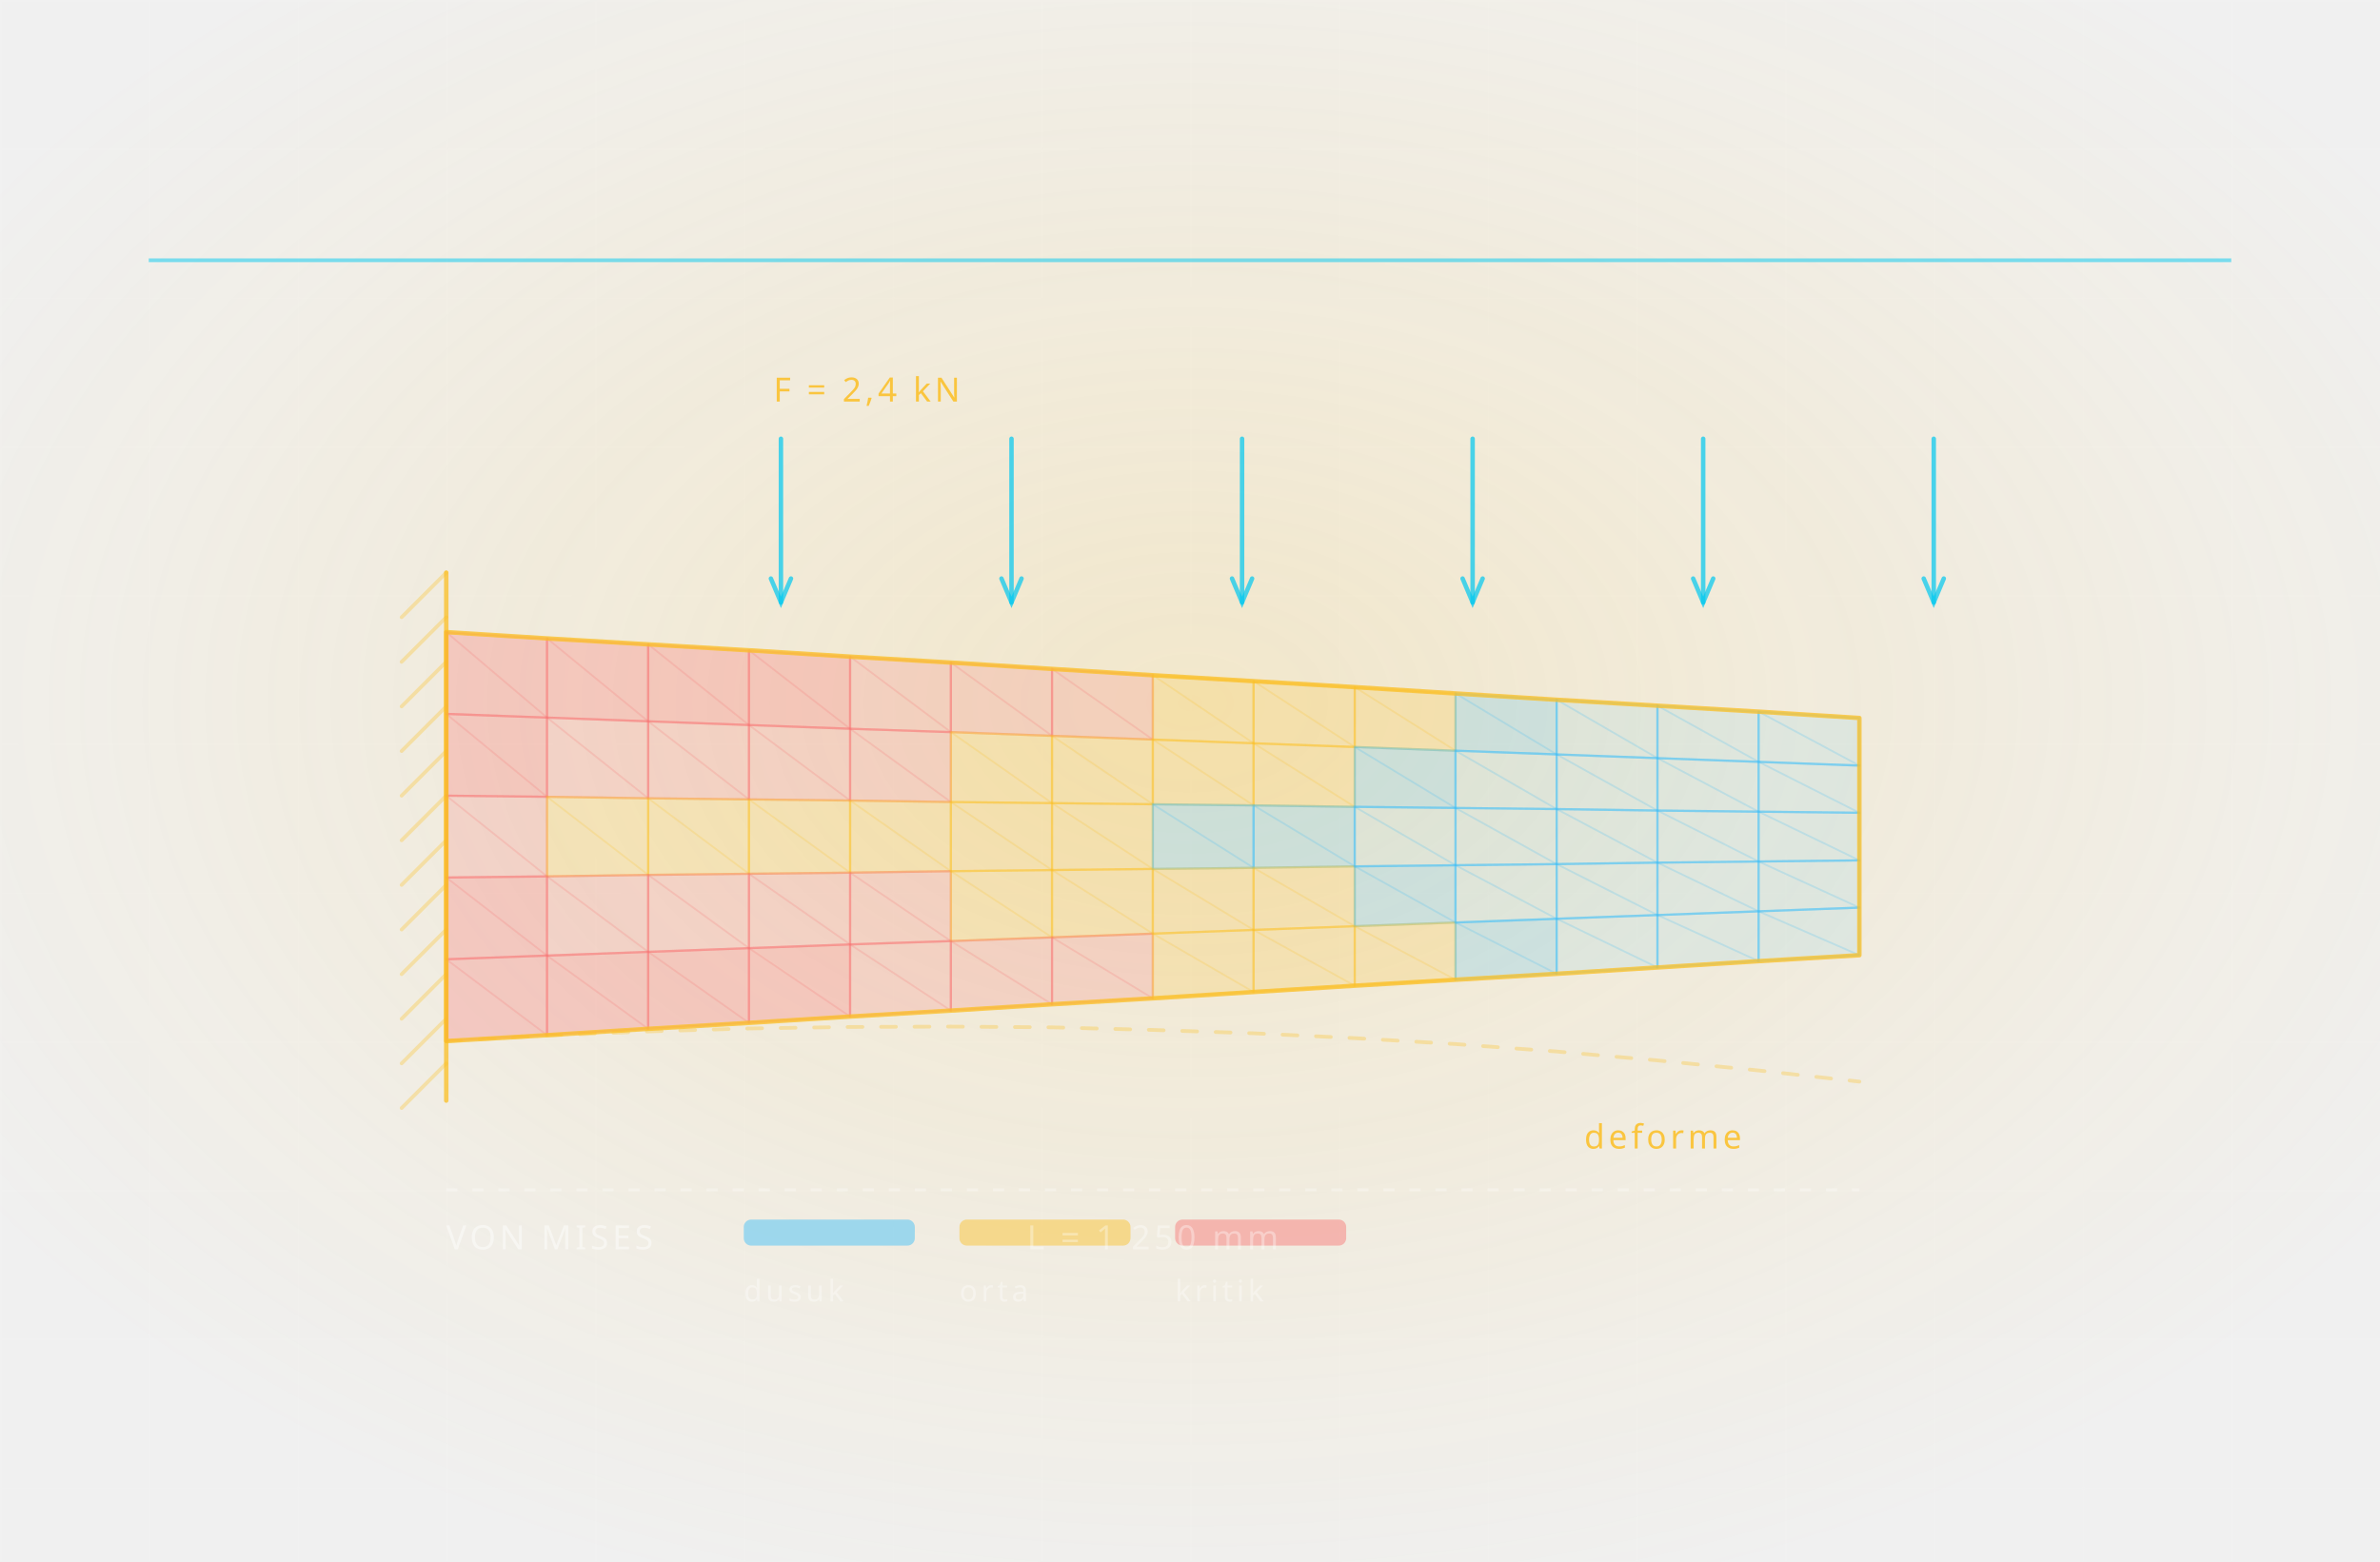
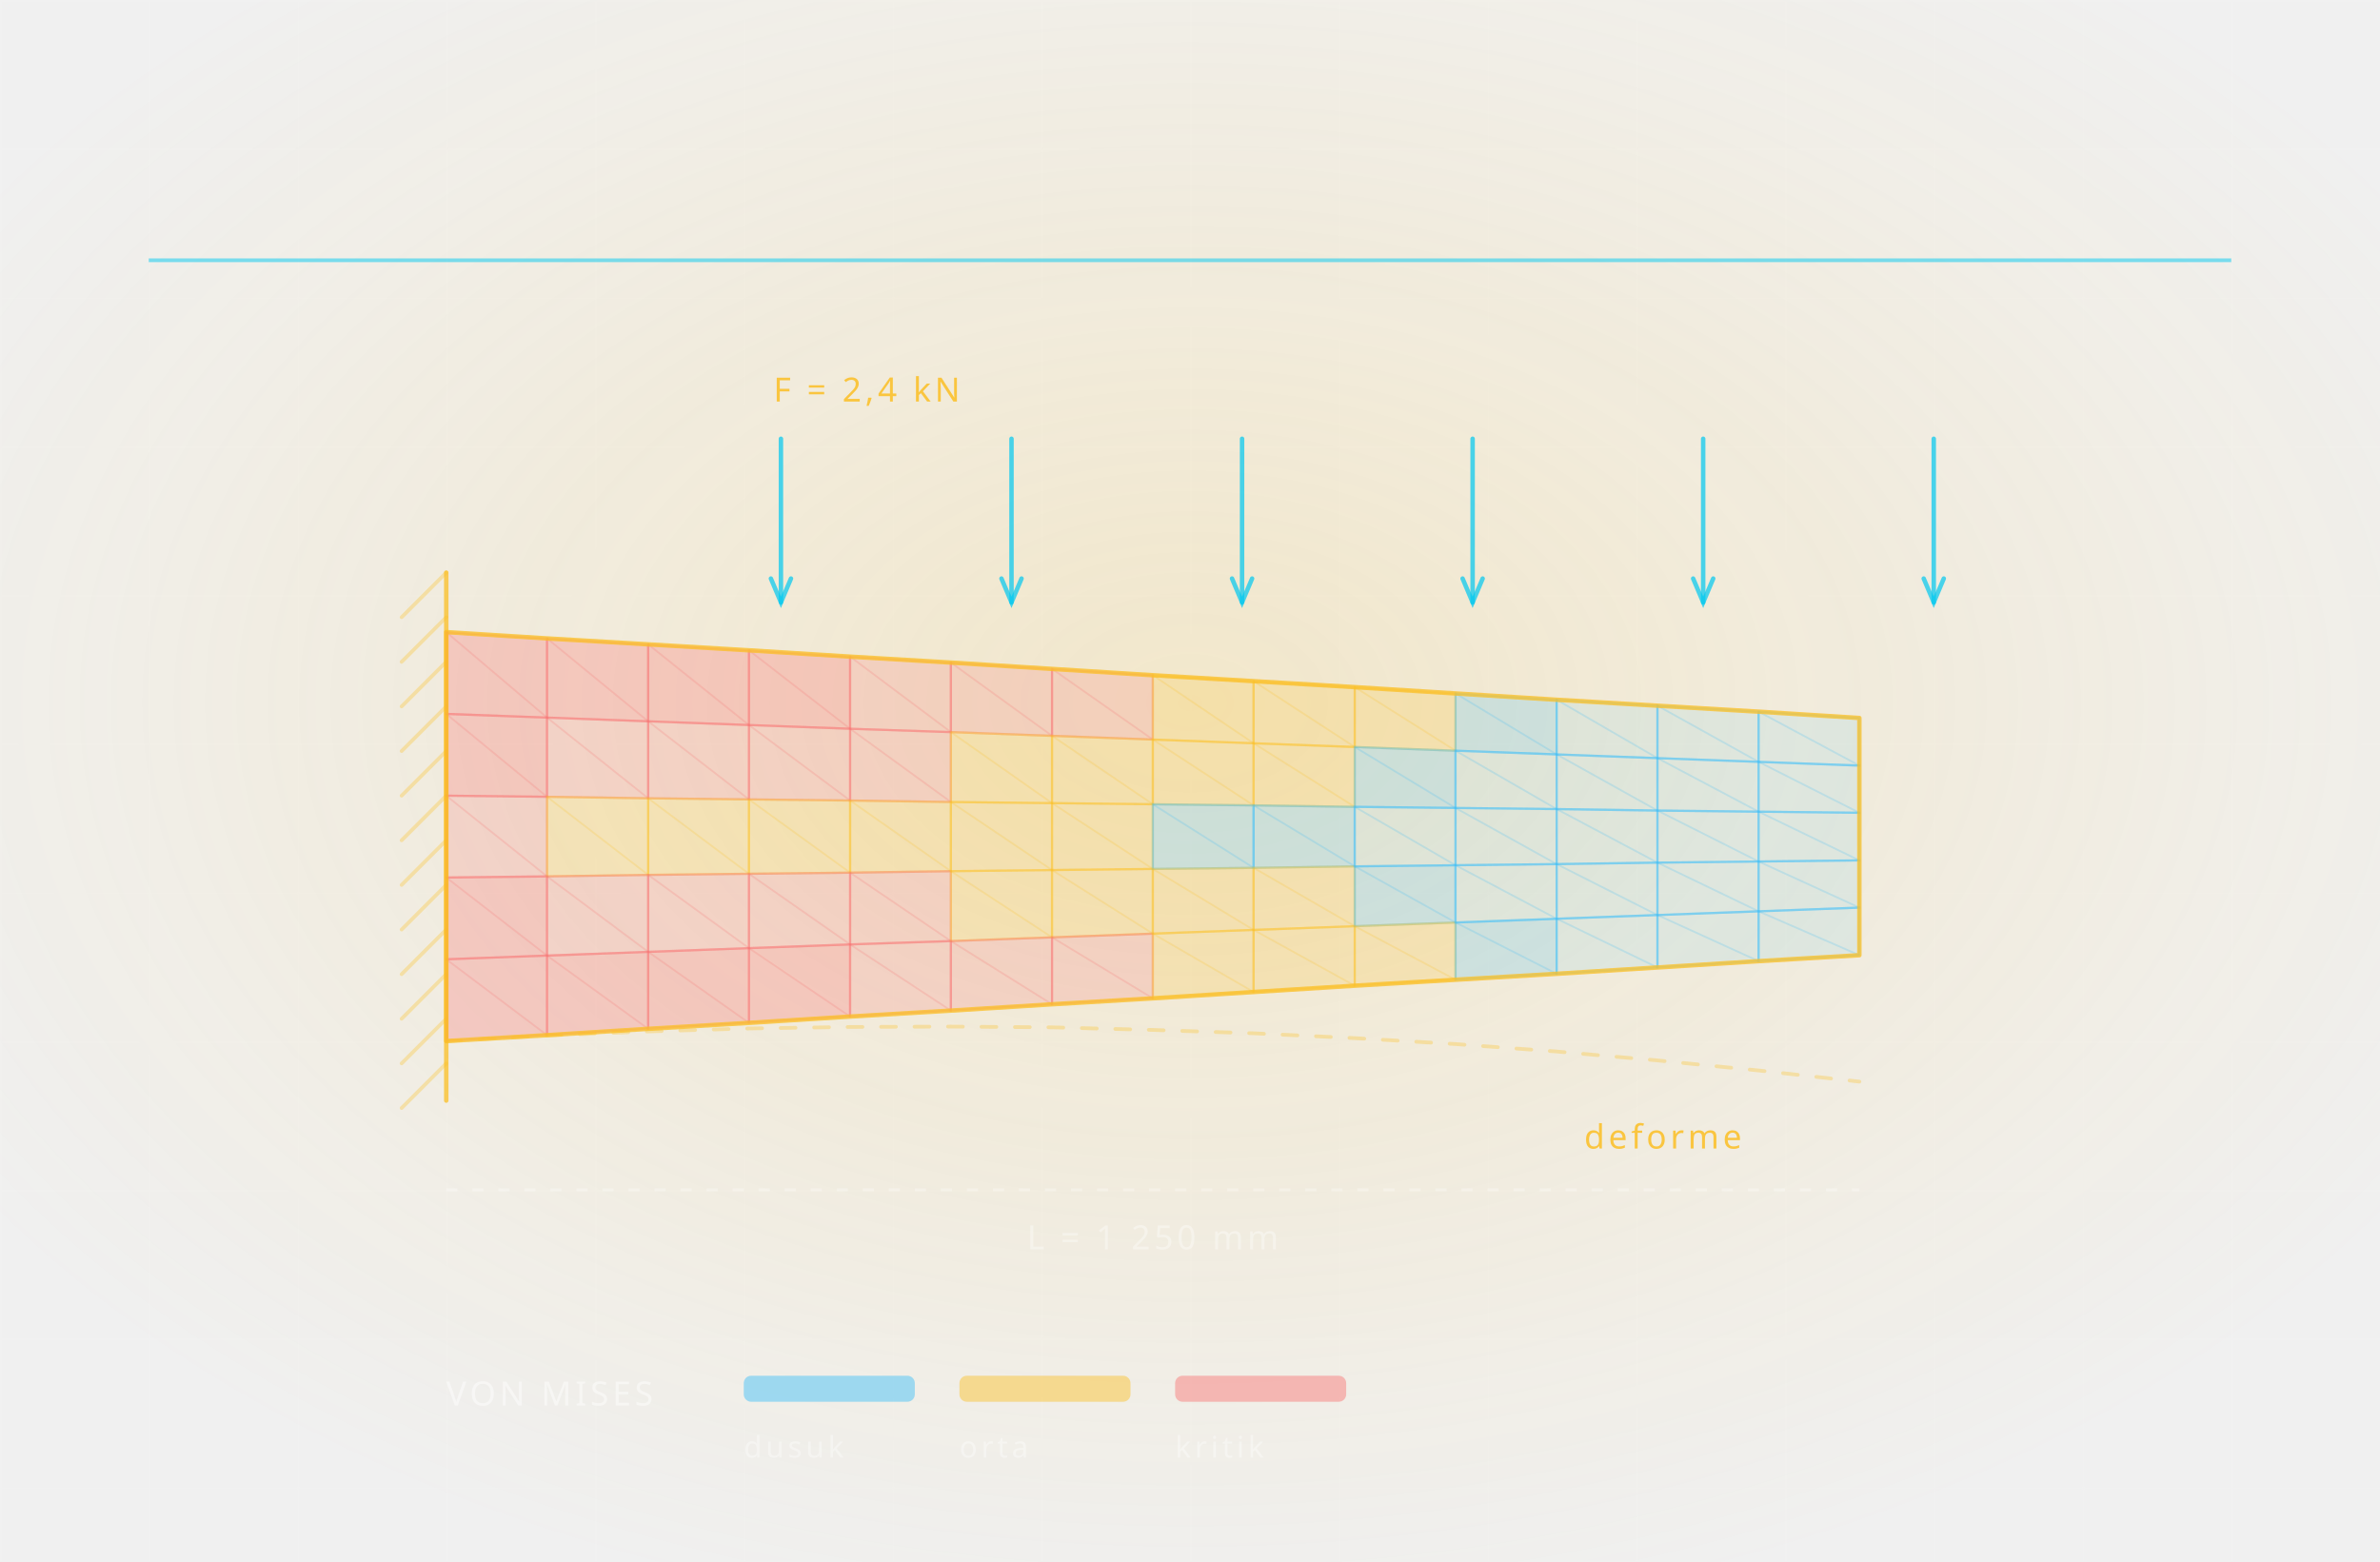
<svg xmlns="http://www.w3.org/2000/svg" viewBox="0 0 640 420" width="640" height="420" role="img">
  <defs>
    <pattern id="g" width="40" height="40" patternUnits="userSpaceOnUse">
      <path d="M40 0H0V40" fill="none" stroke="rgba(255,255,255,.05)" stroke-width="1" />
    </pattern>
    <radialGradient id="glow" cx="50%" cy="45%" r="60%">
      <stop offset="0%" stop-color="#fbbf24" stop-opacity=".18" />
      <stop offset="100%" stop-color="#fbbf24" stop-opacity="0" />
    </radialGradient>
    <linearGradient id="fade" x1="0" y1="0" x2="0" y2="1">
      <stop offset="0%" stop-color="#fbbf24" stop-opacity=".55" />
      <stop offset="100%" stop-color="#fbbf24" stop-opacity=".08" />
    </linearGradient>
  </defs>
  <style>
.ln{fill:none;stroke:#fbbf24;stroke-opacity:.75;stroke-width:1.2;stroke-linejoin:round;stroke-linecap:round}
.ln2{fill:none;stroke:#fbbf24;stroke-opacity:.32;stroke-width:1;stroke-linejoin:round;stroke-linecap:round}
.cy{fill:none;stroke:#00c8f0;stroke-opacity:.7;stroke-width:1.2;stroke-linecap:round}
.fl{fill:#fbbf24;fill-opacity:.06}
.nd{fill:#fbbf24}
.dim{fill:none;stroke:rgba(255,255,255,.28);stroke-width:.8;stroke-dasharray:3 4}
.blink{animation:bk 3.2s ease-in-out infinite}
.blink:nth-of-type(2n){animation-delay:.5s}
.blink:nth-of-type(3n){animation-delay:1.1s}
.blink:nth-of-type(5n){animation-delay:1.7s}
@keyframes bk{0%,100%{opacity:.2}50%{opacity:1}}
.draw{stroke-dasharray:6 8;animation:dr 5s linear infinite}
@keyframes dr{to{stroke-dashoffset:-56}}
.scan{animation:sc 7s cubic-bezier(.6,0,.4,1) infinite}
@keyframes sc{0%{opacity:0;transform:translateY(-40px)}12%{opacity:1}88%{opacity:1}100%{opacity:0;transform:translateY(400px)}}
.spin{transform-box:fill-box;transform-origin:center;animation:sp 24s linear infinite}
.spinr{transform-box:fill-box;transform-origin:center;animation:sp 24s linear infinite reverse}
@keyframes sp{to{transform:rotate(360deg)}}
.float{animation:fo 9s ease-in-out infinite}
@keyframes fo{0%,100%{transform:translateY(0)}50%{transform:translateY(-9px)}}
.slide{animation:sl 8s cubic-bezier(.55,0,.45,1) infinite}
@keyframes sl{0%,6%{transform:translateX(0)}94%,100%{transform:translateX(var(--d,480px))}}
.comb{animation:cb 6s ease-in-out infinite}
@keyframes cb{0%,100%{opacity:.45}50%{opacity:.95}}
</style>
  <rect width="640" height="420" fill="url(#g)" />
  <rect width="640" height="420" fill="url(#glow)" />
  <line class="ln" x1="120" y1="154" x2="120" y2="296" />
  <line class="ln2" x1="108" y1="166" x2="120" y2="154" stroke-opacity=".4" />
  <line class="ln2" x1="108" y1="178" x2="120" y2="166" stroke-opacity=".4" />
  <line class="ln2" x1="108" y1="190" x2="120" y2="178" stroke-opacity=".4" />
  <line class="ln2" x1="108" y1="202" x2="120" y2="190" stroke-opacity=".4" />
  <line class="ln2" x1="108" y1="214" x2="120" y2="202" stroke-opacity=".4" />
  <line class="ln2" x1="108" y1="226" x2="120" y2="214" stroke-opacity=".4" />
  <line class="ln2" x1="108" y1="238" x2="120" y2="226" stroke-opacity=".4" />
  <line class="ln2" x1="108" y1="250" x2="120" y2="238" stroke-opacity=".4" />
  <line class="ln2" x1="108" y1="262" x2="120" y2="250" stroke-opacity=".4" />
  <line class="ln2" x1="108" y1="274" x2="120" y2="262" stroke-opacity=".4" />
  <line class="ln2" x1="108" y1="286" x2="120" y2="274" stroke-opacity=".4" />
  <line class="ln2" x1="108" y1="298" x2="120" y2="286" stroke-opacity=".4" />
  <polygon points="120,170 147.1,171.7 147.1,193 120,192" fill="#f87171" fill-opacity="0.3" stroke="#f87171" stroke-opacity=".35" stroke-width=".6" />
  <line stroke="#f87171" stroke-opacity=".2" stroke-width=".5" x1="120" y1="170" x2="147.1" y2="193" />
  <polygon points="120,192 147.1,193 147.1,214.3 120,214" fill="#f87171" fill-opacity="0.3" stroke="#f87171" stroke-opacity=".35" stroke-width=".6" />
  <line stroke="#f87171" stroke-opacity=".2" stroke-width=".5" x1="120" y1="192" x2="147.1" y2="214.3" />
  <polygon points="120,214 147.1,214.3 147.1,235.7 120,236" fill="#f87171" fill-opacity="0.2" stroke="#f87171" stroke-opacity=".35" stroke-width=".6" />
  <line stroke="#f87171" stroke-opacity=".2" stroke-width=".5" x1="120" y1="214" x2="147.1" y2="235.7" />
  <polygon points="120,236 147.1,235.7 147.1,257 120,258" fill="#f87171" fill-opacity="0.3" stroke="#f87171" stroke-opacity=".35" stroke-width=".6" />
  <line stroke="#f87171" stroke-opacity=".2" stroke-width=".5" x1="120" y1="236" x2="147.1" y2="257" />
  <polygon points="120,258 147.1,257 147.1,278.4 120,280" fill="#f87171" fill-opacity="0.3" stroke="#f87171" stroke-opacity=".35" stroke-width=".6" />
  <line stroke="#f87171" stroke-opacity=".2" stroke-width=".5" x1="120" y1="258" x2="147.1" y2="278.4" />
  <polygon points="147.1,171.7 174.3,173.3 174.3,194 147.1,193" fill="#f87171" fill-opacity="0.3" stroke="#f87171" stroke-opacity=".35" stroke-width=".6" />
  <line stroke="#f87171" stroke-opacity=".2" stroke-width=".5" x1="147.1" y1="171.7" x2="174.3" y2="194" />
  <polygon points="147.1,193 174.3,194 174.3,214.7 147.1,214.3" fill="#f87171" fill-opacity="0.2" stroke="#f87171" stroke-opacity=".35" stroke-width=".6" />
  <line stroke="#f87171" stroke-opacity=".2" stroke-width=".5" x1="147.1" y1="193" x2="174.3" y2="214.7" />
  <polygon points="147.1,214.3 174.3,214.7 174.3,235.3 147.1,235.7" fill="#fbbf24" fill-opacity="0.2" stroke="#fbbf24" stroke-opacity=".35" stroke-width=".6" />
  <line stroke="#fbbf24" stroke-opacity=".2" stroke-width=".5" x1="147.1" y1="214.3" x2="174.3" y2="235.3" />
  <polygon points="147.1,235.7 174.3,235.3 174.3,256 147.1,257" fill="#f87171" fill-opacity="0.2" stroke="#f87171" stroke-opacity=".35" stroke-width=".6" />
  <line stroke="#f87171" stroke-opacity=".2" stroke-width=".5" x1="147.1" y1="235.7" x2="174.3" y2="256" />
  <polygon points="147.1,257 174.3,256 174.3,276.7 147.1,278.4" fill="#f87171" fill-opacity="0.3" stroke="#f87171" stroke-opacity=".35" stroke-width=".6" />
  <line stroke="#f87171" stroke-opacity=".2" stroke-width=".5" x1="147.1" y1="257" x2="174.3" y2="276.7" />
  <polygon points="174.3,173.3 201.4,174.9 201.4,195 174.3,194" fill="#f87171" fill-opacity="0.3" stroke="#f87171" stroke-opacity=".35" stroke-width=".6" />
  <line stroke="#f87171" stroke-opacity=".2" stroke-width=".5" x1="174.3" y1="173.3" x2="201.4" y2="195" />
  <polygon points="174.3,194 201.4,195 201.4,215 174.3,214.7" fill="#f87171" fill-opacity="0.2" stroke="#f87171" stroke-opacity=".35" stroke-width=".6" />
  <line stroke="#f87171" stroke-opacity=".2" stroke-width=".5" x1="174.3" y1="194" x2="201.4" y2="215" />
  <polygon points="174.3,214.7 201.4,215 201.4,235 174.3,235.3" fill="#fbbf24" fill-opacity="0.2" stroke="#fbbf24" stroke-opacity=".35" stroke-width=".6" />
  <line stroke="#fbbf24" stroke-opacity=".2" stroke-width=".5" x1="174.3" y1="214.7" x2="201.4" y2="235" />
  <polygon points="174.3,235.3 201.4,235 201.4,255 174.3,256" fill="#f87171" fill-opacity="0.2" stroke="#f87171" stroke-opacity=".35" stroke-width=".6" />
  <line stroke="#f87171" stroke-opacity=".2" stroke-width=".5" x1="174.3" y1="235.3" x2="201.4" y2="255" />
  <polygon points="174.3,256 201.4,255 201.4,275.1 174.3,276.7" fill="#f87171" fill-opacity="0.3" stroke="#f87171" stroke-opacity=".35" stroke-width=".6" />
  <line stroke="#f87171" stroke-opacity=".2" stroke-width=".5" x1="174.3" y1="256" x2="201.4" y2="275.1" />
  <polygon points="201.4,174.9 228.6,176.6 228.6,196 201.4,195" fill="#f87171" fill-opacity="0.3" stroke="#f87171" stroke-opacity=".35" stroke-width=".6" />
  <line stroke="#f87171" stroke-opacity=".2" stroke-width=".5" x1="201.4" y1="174.9" x2="228.6" y2="196" />
  <polygon points="201.4,195 228.6,196 228.6,215.3 201.4,215" fill="#f87171" fill-opacity="0.2" stroke="#f87171" stroke-opacity=".35" stroke-width=".6" />
  <line stroke="#f87171" stroke-opacity=".2" stroke-width=".5" x1="201.4" y1="195" x2="228.6" y2="215.3" />
  <polygon points="201.4,215 228.6,215.3 228.6,234.7 201.4,235" fill="#fbbf24" fill-opacity="0.2" stroke="#fbbf24" stroke-opacity=".35" stroke-width=".6" />
  <line stroke="#fbbf24" stroke-opacity=".2" stroke-width=".5" x1="201.4" y1="215" x2="228.6" y2="234.7" />
  <polygon points="201.4,235 228.6,234.7 228.6,254 201.4,255" fill="#f87171" fill-opacity="0.2" stroke="#f87171" stroke-opacity=".35" stroke-width=".6" />
  <line stroke="#f87171" stroke-opacity=".2" stroke-width=".5" x1="201.4" y1="235" x2="228.6" y2="254" />
  <polygon points="201.4,255 228.6,254 228.6,273.4 201.4,275.1" fill="#f87171" fill-opacity="0.3" stroke="#f87171" stroke-opacity=".35" stroke-width=".6" />
  <line stroke="#f87171" stroke-opacity=".2" stroke-width=".5" x1="201.4" y1="255" x2="228.6" y2="273.4" />
  <polygon points="228.6,176.6 255.7,178.2 255.7,196.9 228.6,196" fill="#f87171" fill-opacity="0.2" stroke="#f87171" stroke-opacity=".35" stroke-width=".6" />
  <line stroke="#f87171" stroke-opacity=".2" stroke-width=".5" x1="228.6" y1="176.6" x2="255.7" y2="196.9" />
  <polygon points="228.6,196 255.7,196.9 255.7,215.7 228.6,215.3" fill="#f87171" fill-opacity="0.2" stroke="#f87171" stroke-opacity=".35" stroke-width=".6" />
  <line stroke="#f87171" stroke-opacity=".2" stroke-width=".5" x1="228.6" y1="196" x2="255.7" y2="215.7" />
  <polygon points="228.6,215.3 255.7,215.7 255.7,234.3 228.6,234.7" fill="#fbbf24" fill-opacity="0.2" stroke="#fbbf24" stroke-opacity=".35" stroke-width=".6" />
  <line stroke="#fbbf24" stroke-opacity=".2" stroke-width=".5" x1="228.6" y1="215.3" x2="255.7" y2="234.3" />
  <polygon points="228.6,234.7 255.7,234.3 255.7,253.1 228.6,254" fill="#f87171" fill-opacity="0.2" stroke="#f87171" stroke-opacity=".35" stroke-width=".6" />
  <line stroke="#f87171" stroke-opacity=".2" stroke-width=".5" x1="228.6" y1="234.7" x2="255.7" y2="253.1" />
  <polygon points="228.6,254 255.7,253.1 255.7,271.8 228.6,273.4" fill="#f87171" fill-opacity="0.2" stroke="#f87171" stroke-opacity=".35" stroke-width=".6" />
  <line stroke="#f87171" stroke-opacity=".2" stroke-width=".5" x1="228.6" y1="254" x2="255.7" y2="271.8" />
  <polygon points="255.7,178.2 282.9,179.9 282.9,197.9 255.7,196.9" fill="#f87171" fill-opacity="0.2" stroke="#f87171" stroke-opacity=".35" stroke-width=".6" />
  <line stroke="#f87171" stroke-opacity=".2" stroke-width=".5" x1="255.7" y1="178.2" x2="282.9" y2="197.9" />
  <polygon points="255.7,196.9 282.9,197.9 282.9,216 255.7,215.7" fill="#fbbf24" fill-opacity="0.2" stroke="#fbbf24" stroke-opacity=".35" stroke-width=".6" />
  <line stroke="#fbbf24" stroke-opacity=".2" stroke-width=".5" x1="255.7" y1="196.9" x2="282.9" y2="216" />
  <polygon points="255.7,215.7 282.9,216 282.9,234 255.7,234.3" fill="#fbbf24" fill-opacity="0.2" stroke="#fbbf24" stroke-opacity=".35" stroke-width=".6" />
  <line stroke="#fbbf24" stroke-opacity=".2" stroke-width=".5" x1="255.7" y1="215.7" x2="282.9" y2="234" />
  <polygon points="255.7,234.3 282.9,234 282.9,252.1 255.7,253.1" fill="#fbbf24" fill-opacity="0.2" stroke="#fbbf24" stroke-opacity=".35" stroke-width=".6" />
  <line stroke="#fbbf24" stroke-opacity=".2" stroke-width=".5" x1="255.7" y1="234.3" x2="282.9" y2="252.1" />
  <polygon points="255.7,253.1 282.9,252.1 282.9,270.1 255.7,271.8" fill="#f87171" fill-opacity="0.2" stroke="#f87171" stroke-opacity=".35" stroke-width=".6" />
  <line stroke="#f87171" stroke-opacity=".2" stroke-width=".5" x1="255.7" y1="253.1" x2="282.9" y2="270.1" />
  <polygon points="282.9,179.9 310,181.6 310,198.9 282.9,197.9" fill="#f87171" fill-opacity="0.2" stroke="#f87171" stroke-opacity=".35" stroke-width=".6" />
  <line stroke="#f87171" stroke-opacity=".2" stroke-width=".5" x1="282.9" y1="179.9" x2="310" y2="198.9" />
  <polygon points="282.9,197.9 310,198.9 310,216.3 282.9,216" fill="#fbbf24" fill-opacity="0.2" stroke="#fbbf24" stroke-opacity=".35" stroke-width=".6" />
  <line stroke="#fbbf24" stroke-opacity=".2" stroke-width=".5" x1="282.9" y1="197.9" x2="310" y2="216.3" />
  <polygon points="282.9,216 310,216.3 310,233.7 282.9,234" fill="#fbbf24" fill-opacity="0.2" stroke="#fbbf24" stroke-opacity=".35" stroke-width=".6" />
  <line stroke="#fbbf24" stroke-opacity=".2" stroke-width=".5" x1="282.9" y1="216" x2="310" y2="233.7" />
  <polygon points="282.9,234 310,233.7 310,251.1 282.9,252.1" fill="#fbbf24" fill-opacity="0.2" stroke="#fbbf24" stroke-opacity=".35" stroke-width=".6" />
  <line stroke="#fbbf24" stroke-opacity=".2" stroke-width=".5" x1="282.9" y1="234" x2="310" y2="251.1" />
  <polygon points="282.9,252.1 310,251.1 310,268.5 282.9,270.1" fill="#f87171" fill-opacity="0.2" stroke="#f87171" stroke-opacity=".35" stroke-width=".6" />
  <line stroke="#f87171" stroke-opacity=".2" stroke-width=".5" x1="282.9" y1="252.1" x2="310" y2="268.5" />
  <polygon points="310,181.6 337.1,183.2 337.1,199.9 310,198.9" fill="#fbbf24" fill-opacity="0.2" stroke="#fbbf24" stroke-opacity=".35" stroke-width=".6" />
  <line stroke="#fbbf24" stroke-opacity=".2" stroke-width=".5" x1="310" y1="181.6" x2="337.1" y2="199.9" />
  <polygon points="310,198.9 337.1,199.9 337.1,216.6 310,216.3" fill="#fbbf24" fill-opacity="0.2" stroke="#fbbf24" stroke-opacity=".35" stroke-width=".6" />
  <line stroke="#fbbf24" stroke-opacity=".2" stroke-width=".5" x1="310" y1="198.9" x2="337.1" y2="216.6" />
  <polygon points="310,216.3 337.1,216.6 337.1,233.4 310,233.7" fill="#38bdf8" fill-opacity="0.2" stroke="#38bdf8" stroke-opacity=".35" stroke-width=".6" />
  <line stroke="#38bdf8" stroke-opacity=".2" stroke-width=".5" x1="310" y1="216.3" x2="337.1" y2="233.4" />
  <polygon points="310,233.7 337.1,233.4 337.1,250.1 310,251.1" fill="#fbbf24" fill-opacity="0.2" stroke="#fbbf24" stroke-opacity=".35" stroke-width=".6" />
  <line stroke="#fbbf24" stroke-opacity=".2" stroke-width=".5" x1="310" y1="233.7" x2="337.1" y2="250.1" />
  <polygon points="310,251.1 337.1,250.1 337.1,266.8 310,268.5" fill="#fbbf24" fill-opacity="0.2" stroke="#fbbf24" stroke-opacity=".35" stroke-width=".6" />
  <line stroke="#fbbf24" stroke-opacity=".2" stroke-width=".5" x1="310" y1="251.1" x2="337.1" y2="266.8" />
  <polygon points="337.1,183.2 364.3,184.8 364.3,200.9 337.1,199.9" fill="#fbbf24" fill-opacity="0.2" stroke="#fbbf24" stroke-opacity=".35" stroke-width=".6" />
  <line stroke="#fbbf24" stroke-opacity=".2" stroke-width=".5" x1="337.1" y1="183.2" x2="364.3" y2="200.9" />
  <polygon points="337.1,199.9 364.3,200.9 364.3,217 337.1,216.6" fill="#fbbf24" fill-opacity="0.2" stroke="#fbbf24" stroke-opacity=".35" stroke-width=".6" />
  <line stroke="#fbbf24" stroke-opacity=".2" stroke-width=".5" x1="337.1" y1="199.9" x2="364.3" y2="217" />
  <polygon points="337.1,216.6 364.3,217 364.3,233 337.1,233.4" fill="#38bdf8" fill-opacity="0.2" stroke="#38bdf8" stroke-opacity=".35" stroke-width=".6" />
  <line stroke="#38bdf8" stroke-opacity=".2" stroke-width=".5" x1="337.1" y1="216.6" x2="364.3" y2="233" />
  <polygon points="337.1,233.4 364.3,233 364.3,249.1 337.1,250.1" fill="#fbbf24" fill-opacity="0.2" stroke="#fbbf24" stroke-opacity=".35" stroke-width=".6" />
  <line stroke="#fbbf24" stroke-opacity=".2" stroke-width=".5" x1="337.1" y1="233.4" x2="364.3" y2="249.1" />
  <polygon points="337.1,250.1 364.3,249.1 364.3,265.1 337.1,266.8" fill="#fbbf24" fill-opacity="0.2" stroke="#fbbf24" stroke-opacity=".35" stroke-width=".6" />
  <line stroke="#fbbf24" stroke-opacity=".2" stroke-width=".5" x1="337.1" y1="250.1" x2="364.3" y2="265.1" />
  <polygon points="364.3,184.8 391.4,186.5 391.4,201.9 364.3,200.9" fill="#fbbf24" fill-opacity="0.2" stroke="#fbbf24" stroke-opacity=".35" stroke-width=".6" />
  <line stroke="#fbbf24" stroke-opacity=".2" stroke-width=".5" x1="364.3" y1="184.8" x2="391.4" y2="201.9" />
  <polygon points="364.3,200.9 391.4,201.9 391.4,217.3 364.3,217" fill="#38bdf8" fill-opacity="0.2" stroke="#38bdf8" stroke-opacity=".35" stroke-width=".6" />
  <line stroke="#38bdf8" stroke-opacity=".2" stroke-width=".5" x1="364.3" y1="200.9" x2="391.4" y2="217.3" />
  <polygon points="364.3,217 391.4,217.3 391.4,232.7 364.3,233" fill="#38bdf8" fill-opacity="0.1" stroke="#38bdf8" stroke-opacity=".35" stroke-width=".6" />
  <line stroke="#38bdf8" stroke-opacity=".2" stroke-width=".5" x1="364.3" y1="217" x2="391.4" y2="232.7" />
  <polygon points="364.3,233 391.4,232.7 391.4,248.1 364.3,249.1" fill="#38bdf8" fill-opacity="0.2" stroke="#38bdf8" stroke-opacity=".35" stroke-width=".6" />
  <line stroke="#38bdf8" stroke-opacity=".2" stroke-width=".5" x1="364.3" y1="233" x2="391.4" y2="248.1" />
  <polygon points="364.3,249.1 391.4,248.1 391.4,263.5 364.3,265.1" fill="#fbbf24" fill-opacity="0.2" stroke="#fbbf24" stroke-opacity=".35" stroke-width=".6" />
  <line stroke="#fbbf24" stroke-opacity=".2" stroke-width=".5" x1="364.3" y1="249.1" x2="391.4" y2="263.5" />
  <polygon points="391.4,186.5 418.6,188.2 418.6,202.9 391.4,201.9" fill="#38bdf8" fill-opacity="0.2" stroke="#38bdf8" stroke-opacity=".35" stroke-width=".6" />
  <line stroke="#38bdf8" stroke-opacity=".2" stroke-width=".5" x1="391.4" y1="186.5" x2="418.6" y2="202.9" />
  <polygon points="391.4,201.9 418.6,202.9 418.6,217.6 391.4,217.3" fill="#38bdf8" fill-opacity="0.1" stroke="#38bdf8" stroke-opacity=".35" stroke-width=".6" />
  <line stroke="#38bdf8" stroke-opacity=".2" stroke-width=".5" x1="391.4" y1="201.9" x2="418.6" y2="217.6" />
  <polygon points="391.4,217.3 418.6,217.6 418.6,232.4 391.4,232.7" fill="#38bdf8" fill-opacity="0.1" stroke="#38bdf8" stroke-opacity=".35" stroke-width=".6" />
  <line stroke="#38bdf8" stroke-opacity=".2" stroke-width=".5" x1="391.4" y1="217.3" x2="418.6" y2="232.4" />
  <polygon points="391.4,232.7 418.6,232.4 418.6,247.1 391.4,248.1" fill="#38bdf8" fill-opacity="0.1" stroke="#38bdf8" stroke-opacity=".35" stroke-width=".6" />
  <line stroke="#38bdf8" stroke-opacity=".2" stroke-width=".5" x1="391.4" y1="232.7" x2="418.6" y2="247.1" />
  <polygon points="391.4,248.1 418.6,247.1 418.6,261.9 391.4,263.5" fill="#38bdf8" fill-opacity="0.2" stroke="#38bdf8" stroke-opacity=".35" stroke-width=".6" />
  <line stroke="#38bdf8" stroke-opacity=".2" stroke-width=".5" x1="391.4" y1="248.1" x2="418.6" y2="261.9" />
  <polygon points="418.6,188.2 445.7,189.8 445.7,203.9 418.6,202.9" fill="#38bdf8" fill-opacity="0.1" stroke="#38bdf8" stroke-opacity=".35" stroke-width=".6" />
  <line stroke="#38bdf8" stroke-opacity=".2" stroke-width=".5" x1="418.6" y1="188.2" x2="445.7" y2="203.9" />
  <polygon points="418.6,202.9 445.7,203.9 445.7,218 418.6,217.6" fill="#38bdf8" fill-opacity="0.1" stroke="#38bdf8" stroke-opacity=".35" stroke-width=".6" />
  <line stroke="#38bdf8" stroke-opacity=".2" stroke-width=".5" x1="418.6" y1="202.9" x2="445.7" y2="218" />
  <polygon points="418.6,217.6 445.7,218 445.7,232 418.6,232.4" fill="#38bdf8" fill-opacity="0.1" stroke="#38bdf8" stroke-opacity=".35" stroke-width=".6" />
  <line stroke="#38bdf8" stroke-opacity=".2" stroke-width=".5" x1="418.6" y1="217.6" x2="445.7" y2="232" />
  <polygon points="418.6,232.4 445.7,232 445.7,246.1 418.6,247.1" fill="#38bdf8" fill-opacity="0.1" stroke="#38bdf8" stroke-opacity=".35" stroke-width=".6" />
  <line stroke="#38bdf8" stroke-opacity=".2" stroke-width=".5" x1="418.6" y1="232.4" x2="445.7" y2="246.1" />
  <polygon points="418.6,247.1 445.7,246.1 445.7,260.2 418.6,261.9" fill="#38bdf8" fill-opacity="0.1" stroke="#38bdf8" stroke-opacity=".35" stroke-width=".6" />
  <line stroke="#38bdf8" stroke-opacity=".2" stroke-width=".5" x1="418.6" y1="247.1" x2="445.7" y2="260.2" />
  <polygon points="445.7,189.8 472.9,191.4 472.9,204.9 445.7,203.9" fill="#38bdf8" fill-opacity="0.1" stroke="#38bdf8" stroke-opacity=".35" stroke-width=".6" />
  <line stroke="#38bdf8" stroke-opacity=".2" stroke-width=".5" x1="445.7" y1="189.8" x2="472.9" y2="204.9" />
  <polygon points="445.7,203.9 472.9,204.9 472.9,218.3 445.7,218" fill="#38bdf8" fill-opacity="0.1" stroke="#38bdf8" stroke-opacity=".35" stroke-width=".6" />
  <line stroke="#38bdf8" stroke-opacity=".2" stroke-width=".5" x1="445.7" y1="203.9" x2="472.9" y2="218.3" />
  <polygon points="445.7,218 472.9,218.3 472.9,231.7 445.7,232" fill="#38bdf8" fill-opacity="0.1" stroke="#38bdf8" stroke-opacity=".35" stroke-width=".6" />
  <line stroke="#38bdf8" stroke-opacity=".2" stroke-width=".5" x1="445.7" y1="218" x2="472.9" y2="231.7" />
  <polygon points="445.7,232 472.9,231.7 472.9,245.1 445.7,246.1" fill="#38bdf8" fill-opacity="0.1" stroke="#38bdf8" stroke-opacity=".35" stroke-width=".6" />
  <line stroke="#38bdf8" stroke-opacity=".2" stroke-width=".5" x1="445.7" y1="232" x2="472.9" y2="245.1" />
  <polygon points="445.7,246.1 472.9,245.1 472.9,258.5 445.7,260.2" fill="#38bdf8" fill-opacity="0.1" stroke="#38bdf8" stroke-opacity=".35" stroke-width=".6" />
  <line stroke="#38bdf8" stroke-opacity=".2" stroke-width=".5" x1="445.7" y1="246.1" x2="472.9" y2="258.5" />
  <polygon points="472.9,191.4 500,193.1 500,205.9 472.9,204.9" fill="#38bdf8" fill-opacity="0.1" stroke="#38bdf8" stroke-opacity=".35" stroke-width=".6" />
  <line stroke="#38bdf8" stroke-opacity=".2" stroke-width=".5" x1="472.9" y1="191.4" x2="500" y2="205.9" />
  <polygon points="472.9,204.9 500,205.9 500,218.6 472.9,218.3" fill="#38bdf8" fill-opacity="0.1" stroke="#38bdf8" stroke-opacity=".35" stroke-width=".6" />
  <line stroke="#38bdf8" stroke-opacity=".2" stroke-width=".5" x1="472.9" y1="204.9" x2="500" y2="218.6" />
  <polygon points="472.9,218.3 500,218.6 500,231.4 472.9,231.7" fill="#38bdf8" fill-opacity="0.1" stroke="#38bdf8" stroke-opacity=".35" stroke-width=".6" />
  <line stroke="#38bdf8" stroke-opacity=".2" stroke-width=".5" x1="472.9" y1="218.3" x2="500" y2="231.4" />
  <polygon points="472.9,231.7 500,231.4 500,244.1 472.9,245.1" fill="#38bdf8" fill-opacity="0.1" stroke="#38bdf8" stroke-opacity=".35" stroke-width=".6" />
  <line stroke="#38bdf8" stroke-opacity=".2" stroke-width=".5" x1="472.9" y1="231.7" x2="500" y2="244.1" />
  <polygon points="472.9,245.1 500,244.1 500,256.9 472.9,258.5" fill="#38bdf8" fill-opacity="0.1" stroke="#38bdf8" stroke-opacity=".35" stroke-width=".6" />
  <line stroke="#38bdf8" stroke-opacity=".2" stroke-width=".5" x1="472.9" y1="245.1" x2="500" y2="256.9" />
  <polyline class="ln" points="120,170 147.1,171.7 174.3,173.3 201.4,174.9 228.6,176.6 255.7,178.2 282.9,179.9 310,181.6 337.1,183.2 364.3,184.8 391.4,186.5 418.6,188.2 445.7,189.8 472.9,191.4 500,193.1 500,256.9 472.9,258.5 445.7,260.2 418.6,261.9 391.4,263.5 364.3,265.1 337.1,266.8 310,268.5 282.9,270.1 255.7,271.8 228.6,273.4 201.4,275.1 174.3,276.7 147.1,278.4 120,280 120,170" />
  <line class="cy" x1="210" y1="118" x2="210" y2="162" stroke-opacity=".65" />
  <polyline class="cy" points="207.3,155.6 210,162 212.7,155.6" stroke-opacity=".65" />
  <line class="cy" x1="272" y1="118" x2="272" y2="162" stroke-opacity=".65" />
  <polyline class="cy" points="269.3,155.6 272,162 274.7,155.6" stroke-opacity=".65" />
  <line class="cy" x1="334" y1="118" x2="334" y2="162" stroke-opacity=".65" />
  <polyline class="cy" points="331.3,155.6 334,162 336.7,155.6" stroke-opacity=".65" />
  <line class="cy" x1="396" y1="118" x2="396" y2="162" stroke-opacity=".65" />
  <polyline class="cy" points="393.3,155.6 396,162 398.7,155.6" stroke-opacity=".65" />
  <line class="cy" x1="458" y1="118" x2="458" y2="162" stroke-opacity=".65" />
  <polyline class="cy" points="455.3,155.6 458,162 460.7,155.6" stroke-opacity=".65" />
  <line class="cy" x1="520" y1="118" x2="520" y2="162" stroke-opacity=".65" />
  <polyline class="cy" points="517.3,155.6 520,162 522.7,155.6" stroke-opacity=".65" />
  <text x="208" y="108" font-family="Manrope,sans-serif" font-size="9" fill="#fbbf24" fill-opacity=".85" letter-spacing="1" text-anchor="start">F = 2,4 kN</text>
  <polyline class="ln2" points="120,280 147.1,278.5 174.3,277.4 201.4,276.6 228.6,276.2 255.7,276.1 282.9,276.3 310,277 337.1,277.9 364.3,279.2 391.4,280.8 418.6,282.8 445.7,285.2 472.9,287.9 500,290.9" stroke-opacity=".45" stroke-dasharray="4 5" />
  <text x="426" y="308.9" font-family="Manrope,sans-serif" font-size="9" fill="#fbbf24" fill-opacity=".85" letter-spacing="1" text-anchor="start">deforme</text>
-   <text x="120" y="336" font-family="Manrope,sans-serif" font-size="9" fill="#fff" fill-opacity=".45" letter-spacing="1" text-anchor="start">VON MISES</text>
-   <rect x="200" y="328" width="46" height="7" rx="2" fill="#38bdf8" fill-opacity=".45" />
-   <text x="200" y="350" font-family="Manrope,sans-serif" font-size="8" fill="#fff" fill-opacity=".35" letter-spacing="1" text-anchor="start">dusuk</text>
-   <rect x="258" y="328" width="46" height="7" rx="2" fill="#fbbf24" fill-opacity=".45" />
-   <text x="258" y="350" font-family="Manrope,sans-serif" font-size="8" fill="#fff" fill-opacity=".35" letter-spacing="1" text-anchor="start">orta</text>
-   <rect x="316" y="328" width="46" height="7" rx="2" fill="#f87171" fill-opacity=".45" />
-   <text x="316" y="350" font-family="Manrope,sans-serif" font-size="8" fill="#fff" fill-opacity=".35" letter-spacing="1" text-anchor="start">kritik</text>
+   <text x="120" y="378" font-family="Manrope,sans-serif" font-size="9" fill="#fff" fill-opacity=".45" letter-spacing="1" text-anchor="start">VON MISES</text>
+   <rect x="200" y="370" width="46" height="7" rx="2" fill="#38bdf8" fill-opacity=".45" />
+   <text x="200" y="392" font-family="Manrope,sans-serif" font-size="8" fill="#fff" fill-opacity=".35" letter-spacing="1" text-anchor="start">dusuk</text>
+   <rect x="258" y="370" width="46" height="7" rx="2" fill="#fbbf24" fill-opacity=".45" />
+   <text x="258" y="392" font-family="Manrope,sans-serif" font-size="8" fill="#fff" fill-opacity=".35" letter-spacing="1" text-anchor="start">orta</text>
+   <rect x="316" y="370" width="46" height="7" rx="2" fill="#f87171" fill-opacity=".45" />
+   <text x="316" y="392" font-family="Manrope,sans-serif" font-size="8" fill="#fff" fill-opacity=".35" letter-spacing="1" text-anchor="start">kritik</text>
  <line class="dim" x1="120" y1="320" x2="500" y2="320" />
  <text x="310" y="336" font-family="Manrope,sans-serif" font-size="9" fill="#fff" fill-opacity=".35" letter-spacing="1" text-anchor="middle">L = 1 250 mm</text>
  <g class="scan">
    <line x1="40" y1="70" x2="600" y2="70" stroke="#00c8f0" stroke-opacity=".5" stroke-width="1" />
  </g>
</svg>
